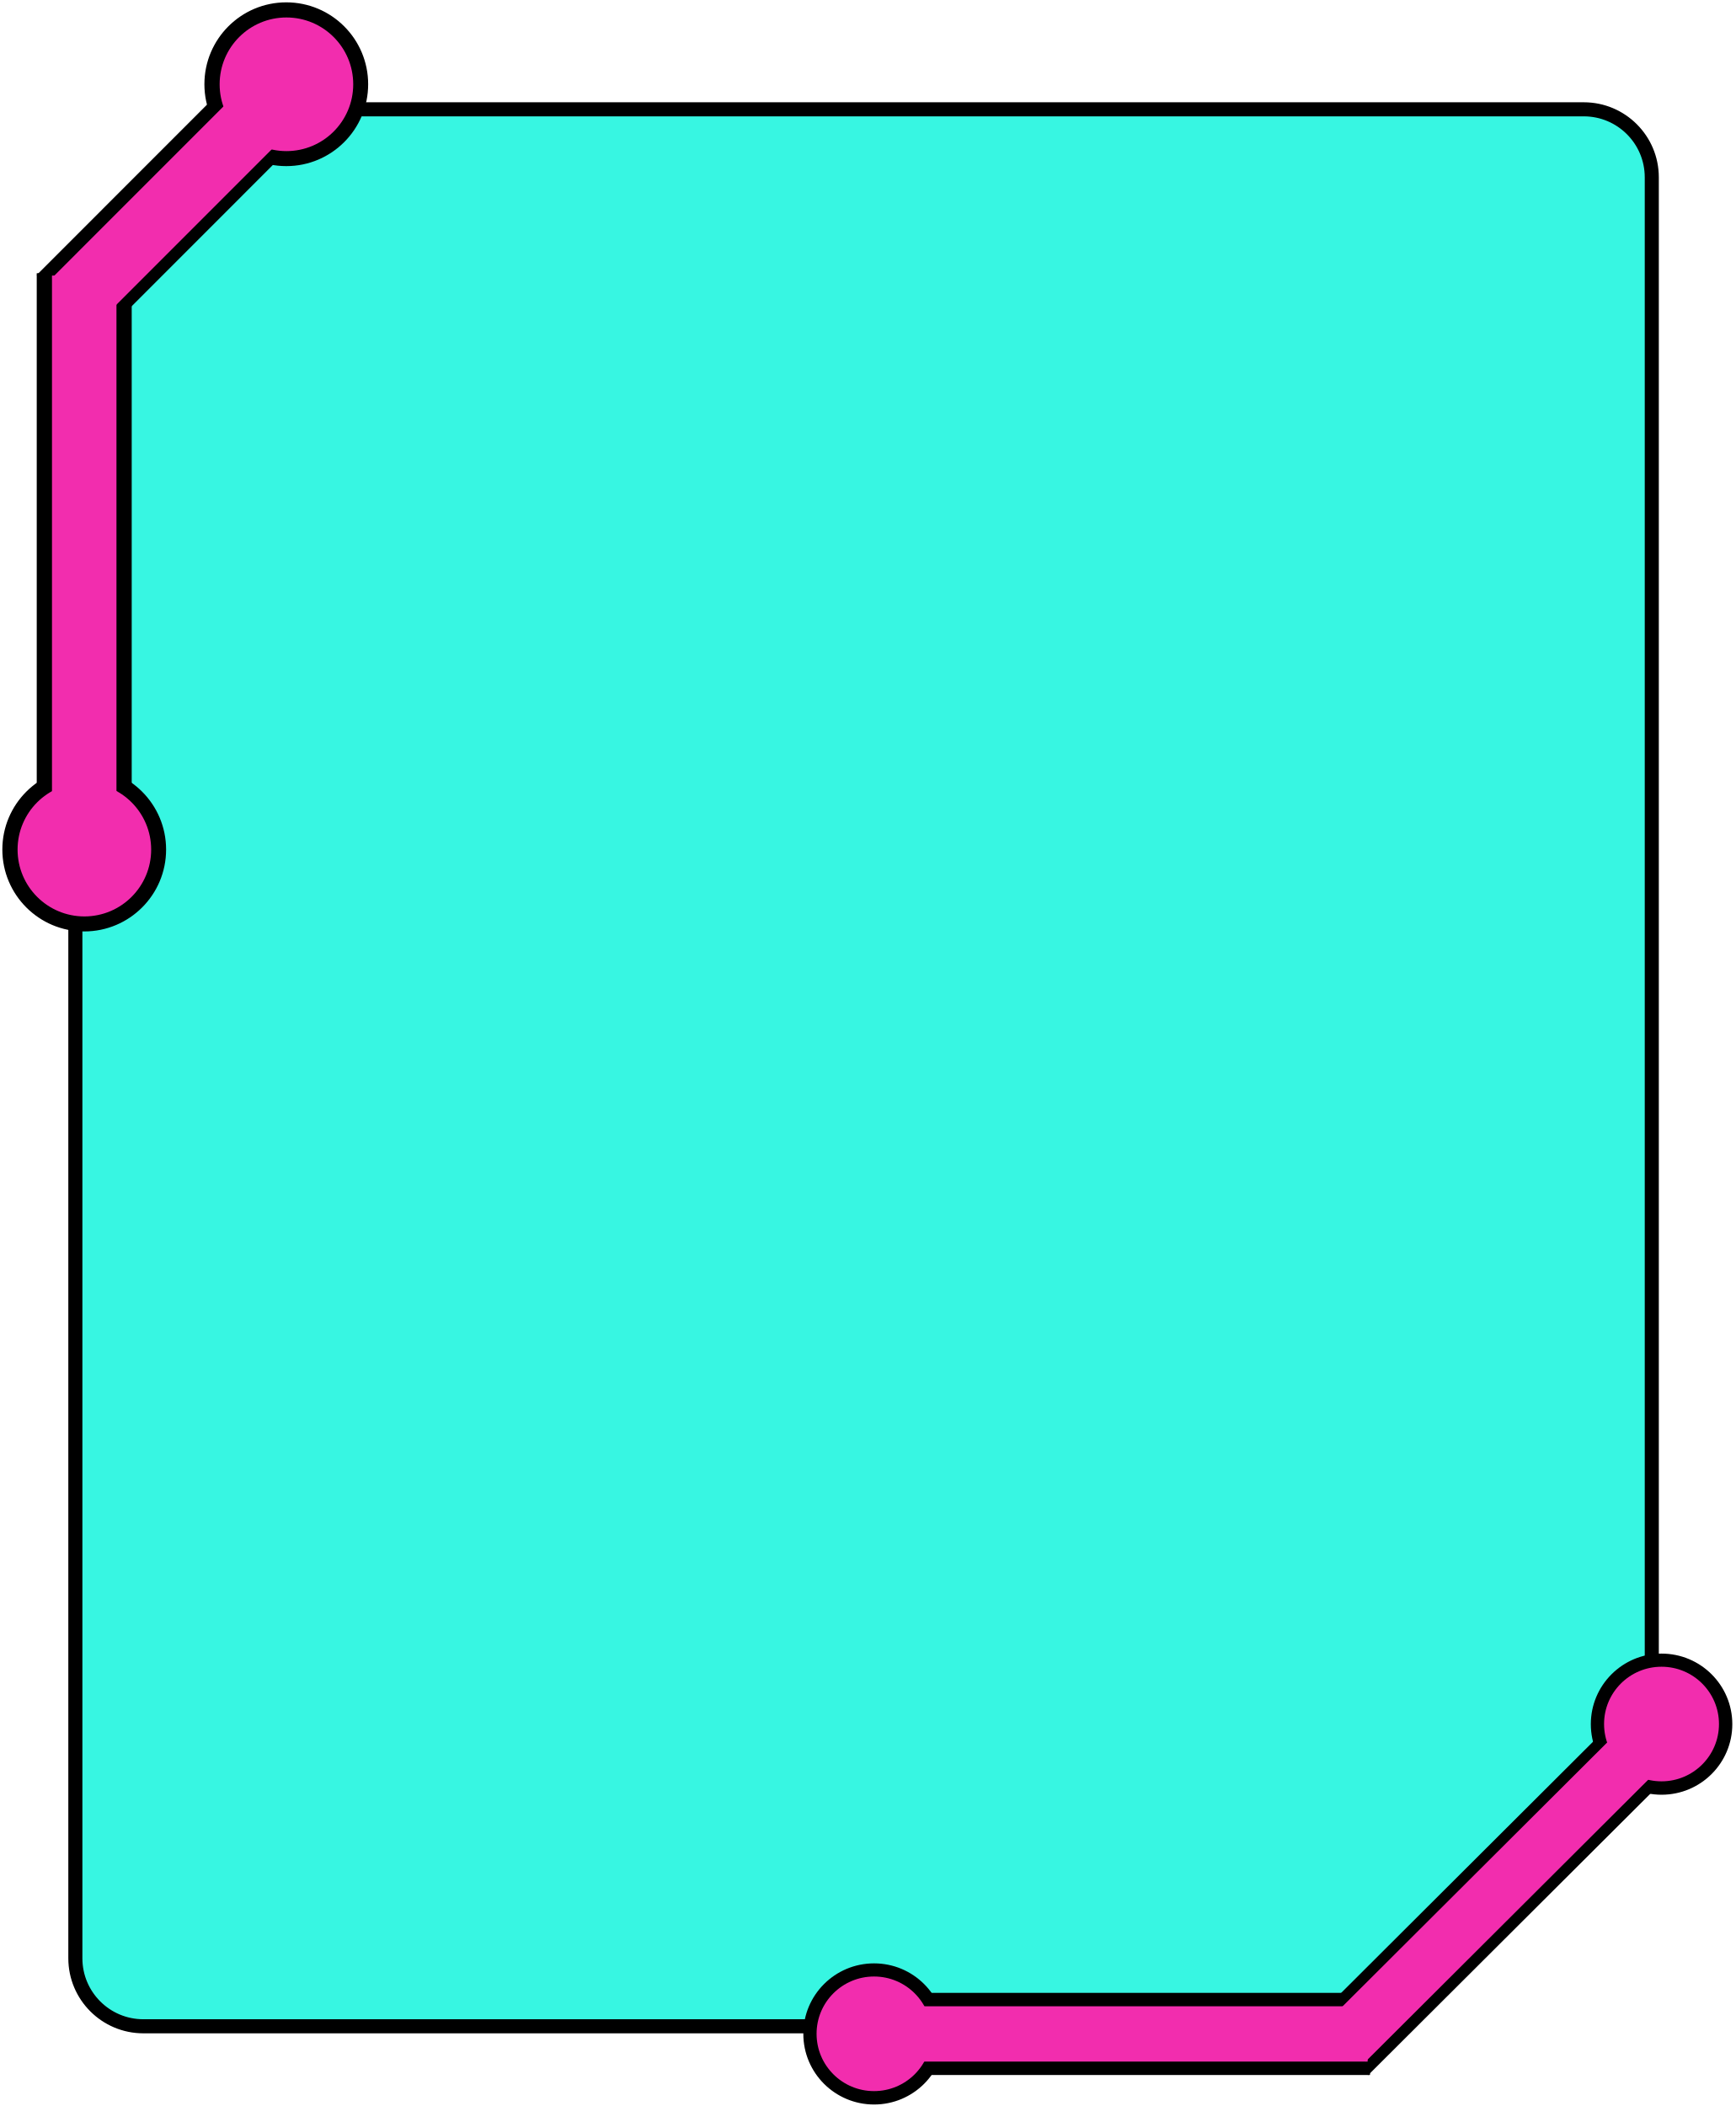
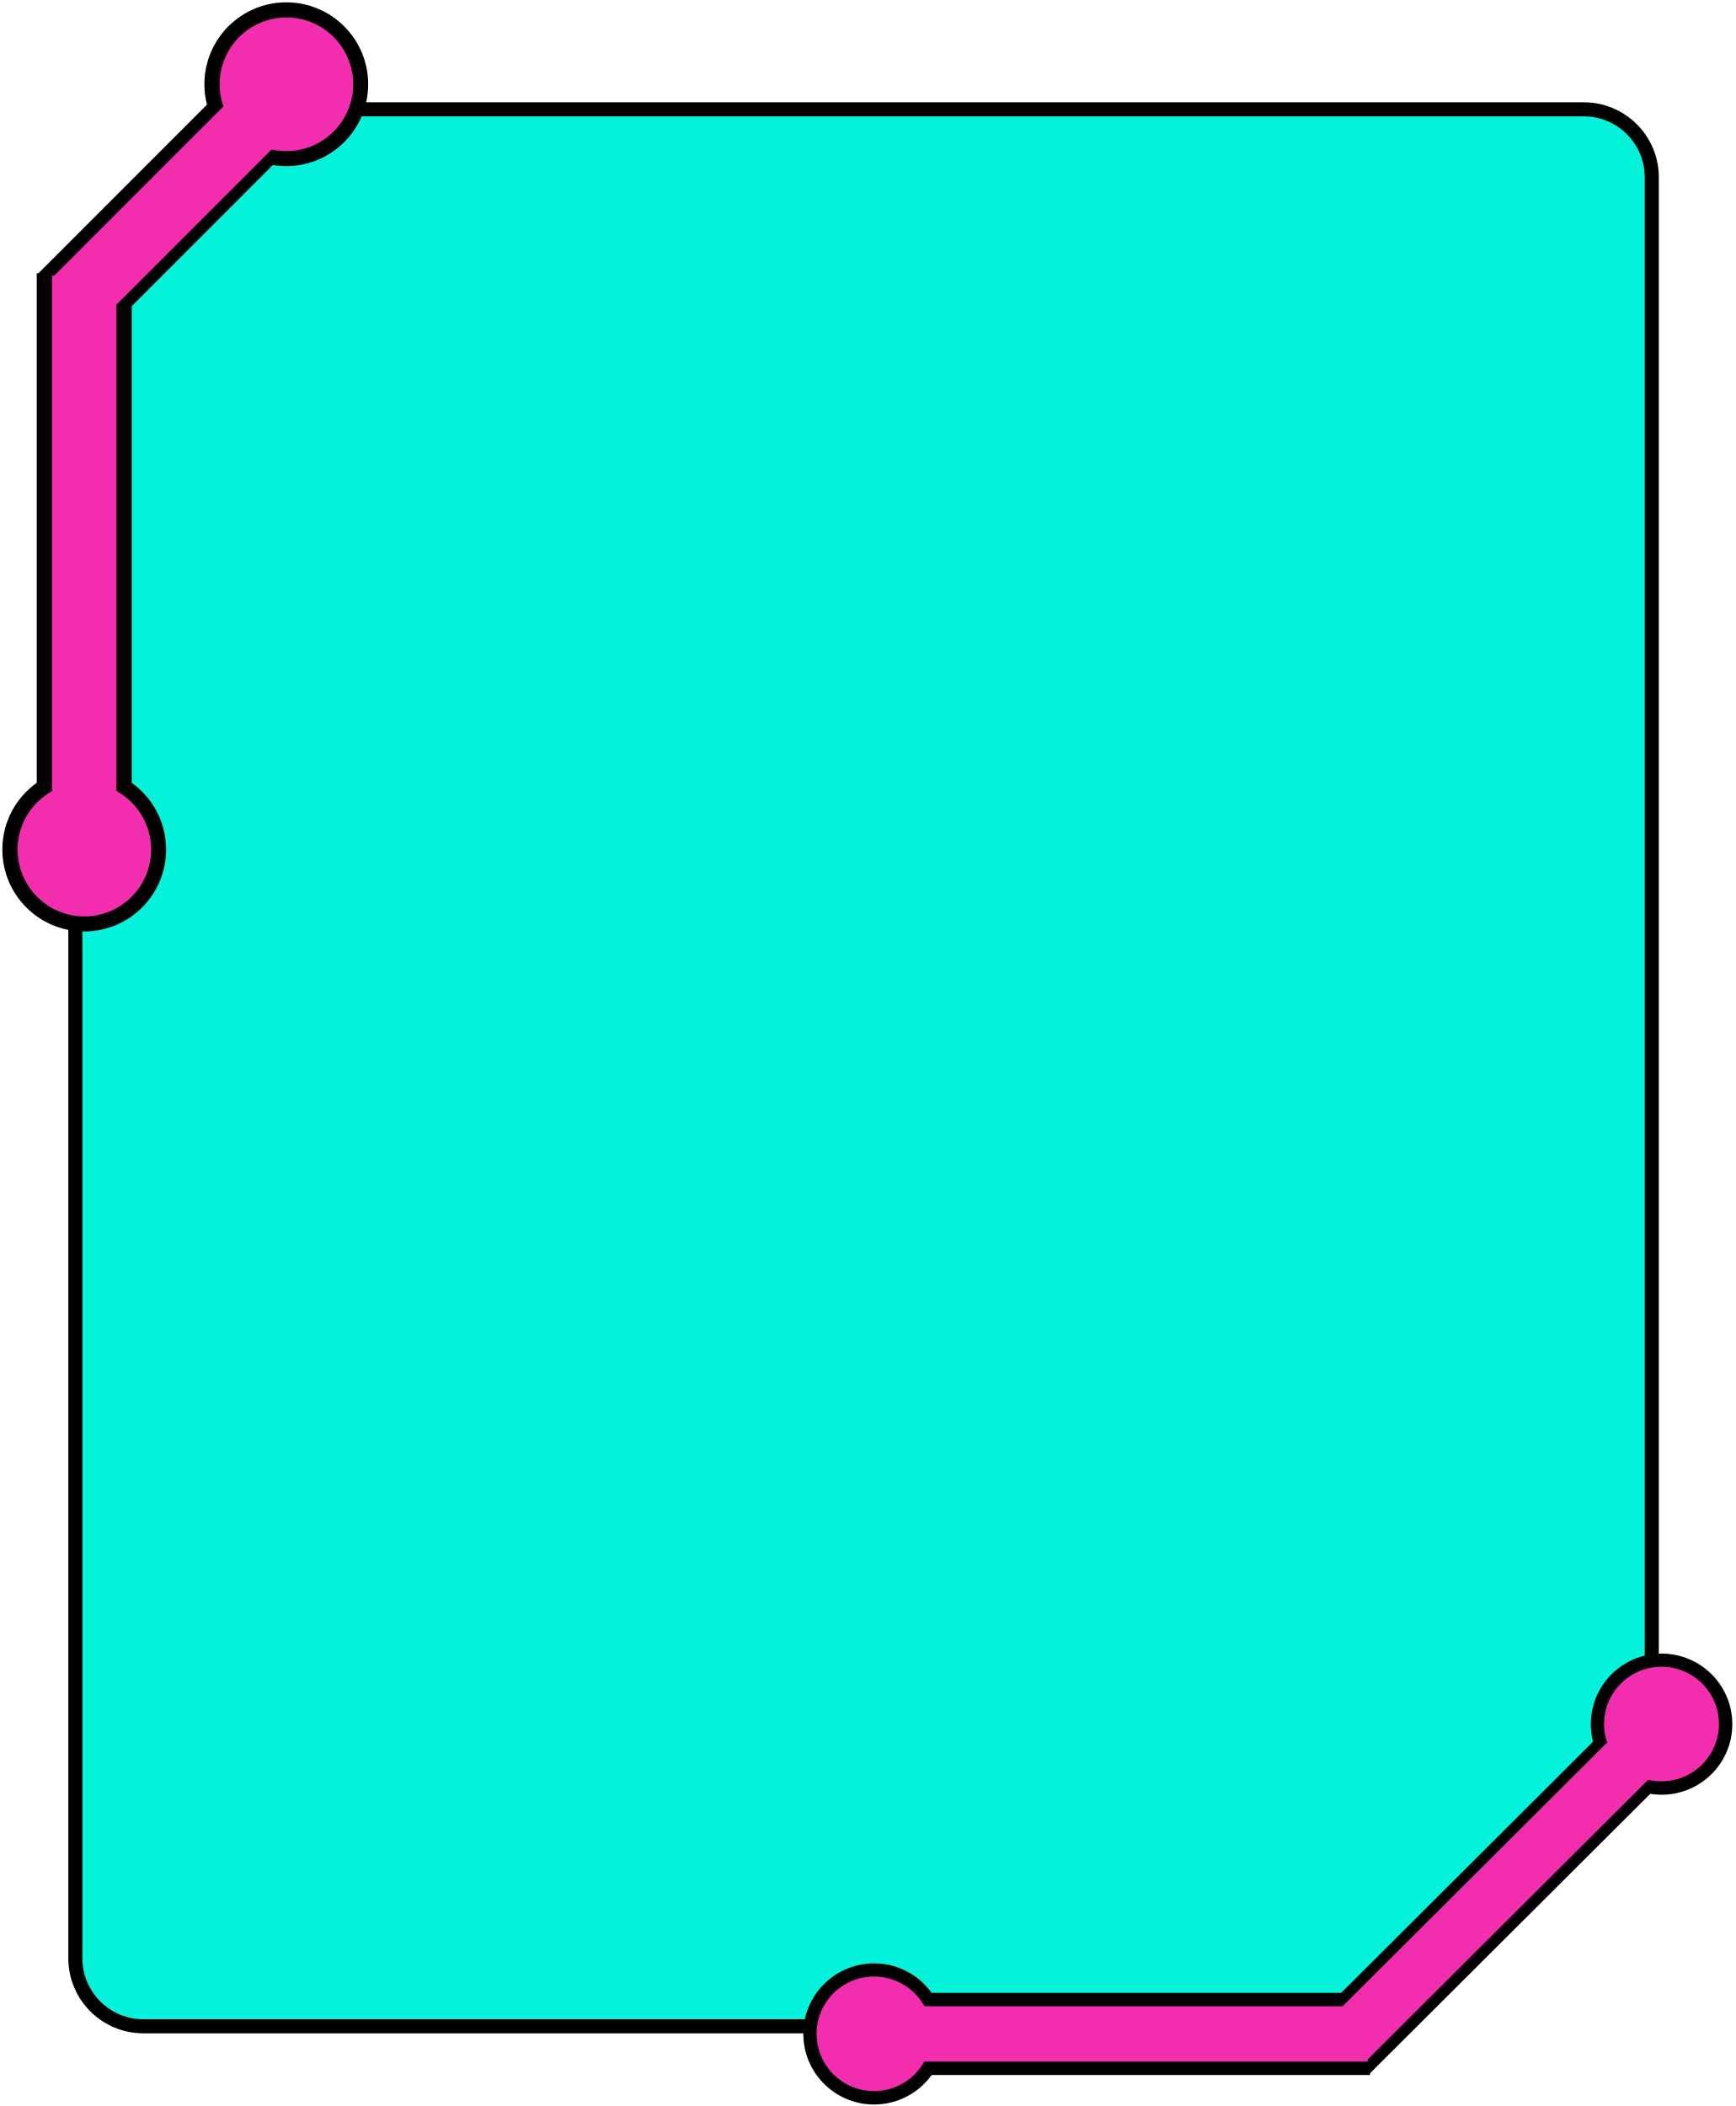
<svg xmlns="http://www.w3.org/2000/svg" width="370" height="449" viewBox="0 0 370 449" fill="none">
-   <path d="M30.619 39.946L30.638 39.926L30.656 39.906L41.503 28.028C44.25 25.02 48.136 23.306 52.21 23.306H337.699C345.707 23.306 352.199 29.798 352.199 37.806V371.206C352.199 374.987 350.722 378.618 348.083 381.326L322.833 407.234L322.831 407.236L303.029 427.611C300.299 430.42 296.548 432.005 292.631 432.005H30.567C22.559 432.005 16.067 425.513 16.067 417.505V60.694C16.067 56.894 17.559 53.246 20.221 50.535L30.619 39.946Z" fill="#05F3DB" fill-opacity="0.8" stroke="black" stroke-width="3" />
+   <path d="M30.619 39.946L30.638 39.926L30.656 39.906L41.503 28.028C44.25 25.02 48.136 23.306 52.21 23.306H337.699C345.707 23.306 352.199 29.798 352.199 37.806V371.206C352.199 374.987 350.722 378.618 348.083 381.326L322.833 407.234L322.831 407.236L303.029 427.611C300.299 430.42 296.548 432.005 292.631 432.005H30.567C22.559 432.005 16.067 425.513 16.067 417.505V60.694C16.067 56.894 17.559 53.246 20.221 50.535L30.619 39.946Z" fill="#05F3DB" stroke="black" stroke-width="3" />
  <path d="M291.614 425.38H184.403V441.891H291.614V425.38Z" fill="black" stroke="black" />
  <path d="M341.621 370.097L280.757 430.785L291.721 441.717L352.585 381.029L341.621 370.097Z" fill="black" stroke="black" />
  <ellipse cx="354.285" cy="367.592" rx="14.584" ry="14.545" transform="rotate(180 354.285 367.592)" fill="black" stroke="black" />
  <ellipse cx="186.373" cy="433.636" rx="14.584" ry="14.545" transform="rotate(180 186.373 433.636)" fill="black" stroke="black" />
  <path d="M291.614 427.738H184.403V439.532H291.614V427.738Z" fill="#F22DAE" />
  <path d="M343.348 370.835L282.813 431.195L291.174 439.532L351.709 379.172L343.348 370.835Z" fill="#F22DAE" />
  <ellipse cx="354.275" cy="367.564" rx="12.251" ry="12.216" transform="rotate(180 354.275 367.564)" fill="#F22DAE" />
  <ellipse cx="186.364" cy="433.608" rx="12.251" ry="12.216" transform="rotate(180 186.364 433.608)" fill="#F22DAE" />
  <path d="M27.583 58.75L27.583 183.417H8.333L8.333 58.75H27.583Z" fill="black" stroke="black" />
-   <path d="M68.813 23.832L21.282 71.375L8.537 58.626L56.067 11.083L68.813 23.832Z" fill="black" stroke="black" />
-   <ellipse cx="16.958" cy="16.958" rx="16.958" ry="16.958" transform="matrix(0 1 1 0 44.0834 1)" fill="black" stroke="black" />
+   <path d="M68.813 23.832L21.282 71.375L8.536 58.626L56.067 11.083L68.813 23.832Z" fill="black" stroke="black" />
+   <ellipse cx="16.958" cy="16.958" rx="16.958" ry="16.958" transform="matrix(0 1 1 0 44.0835 1)" fill="black" stroke="black" />
  <ellipse cx="16.958" cy="16.958" rx="16.958" ry="16.958" transform="matrix(0 1 1 0 1 164.167)" fill="black" stroke="black" />
  <path d="M24.833 58.75L24.833 183.417H11.083L11.083 58.75H24.833Z" fill="#F22DAE" />
  <path d="M67.004 22.773L20.804 68.985L11.083 59.262L57.284 13.05L67.004 22.773Z" fill="#F22DAE" />
-   <ellipse cx="14.246" cy="14.242" rx="14.246" ry="14.242" transform="matrix(0 1 1 0 46.8318 3.72437)" fill="#F22DAE" />
-   <ellipse cx="14.246" cy="14.242" rx="14.246" ry="14.242" transform="matrix(0 1 1 0 3.74817 166.891)" fill="#F22DAE" />
+   <ellipse cx="14.246" cy="14.242" rx="14.246" ry="14.242" transform="matrix(0 1 1 0 46.8315 3.72437)" fill="#F22DAE" />
+   <ellipse cx="14.246" cy="14.242" rx="14.246" ry="14.242" transform="matrix(0 1 1 0 3.74805 166.891)" fill="#F22DAE" />
</svg>
